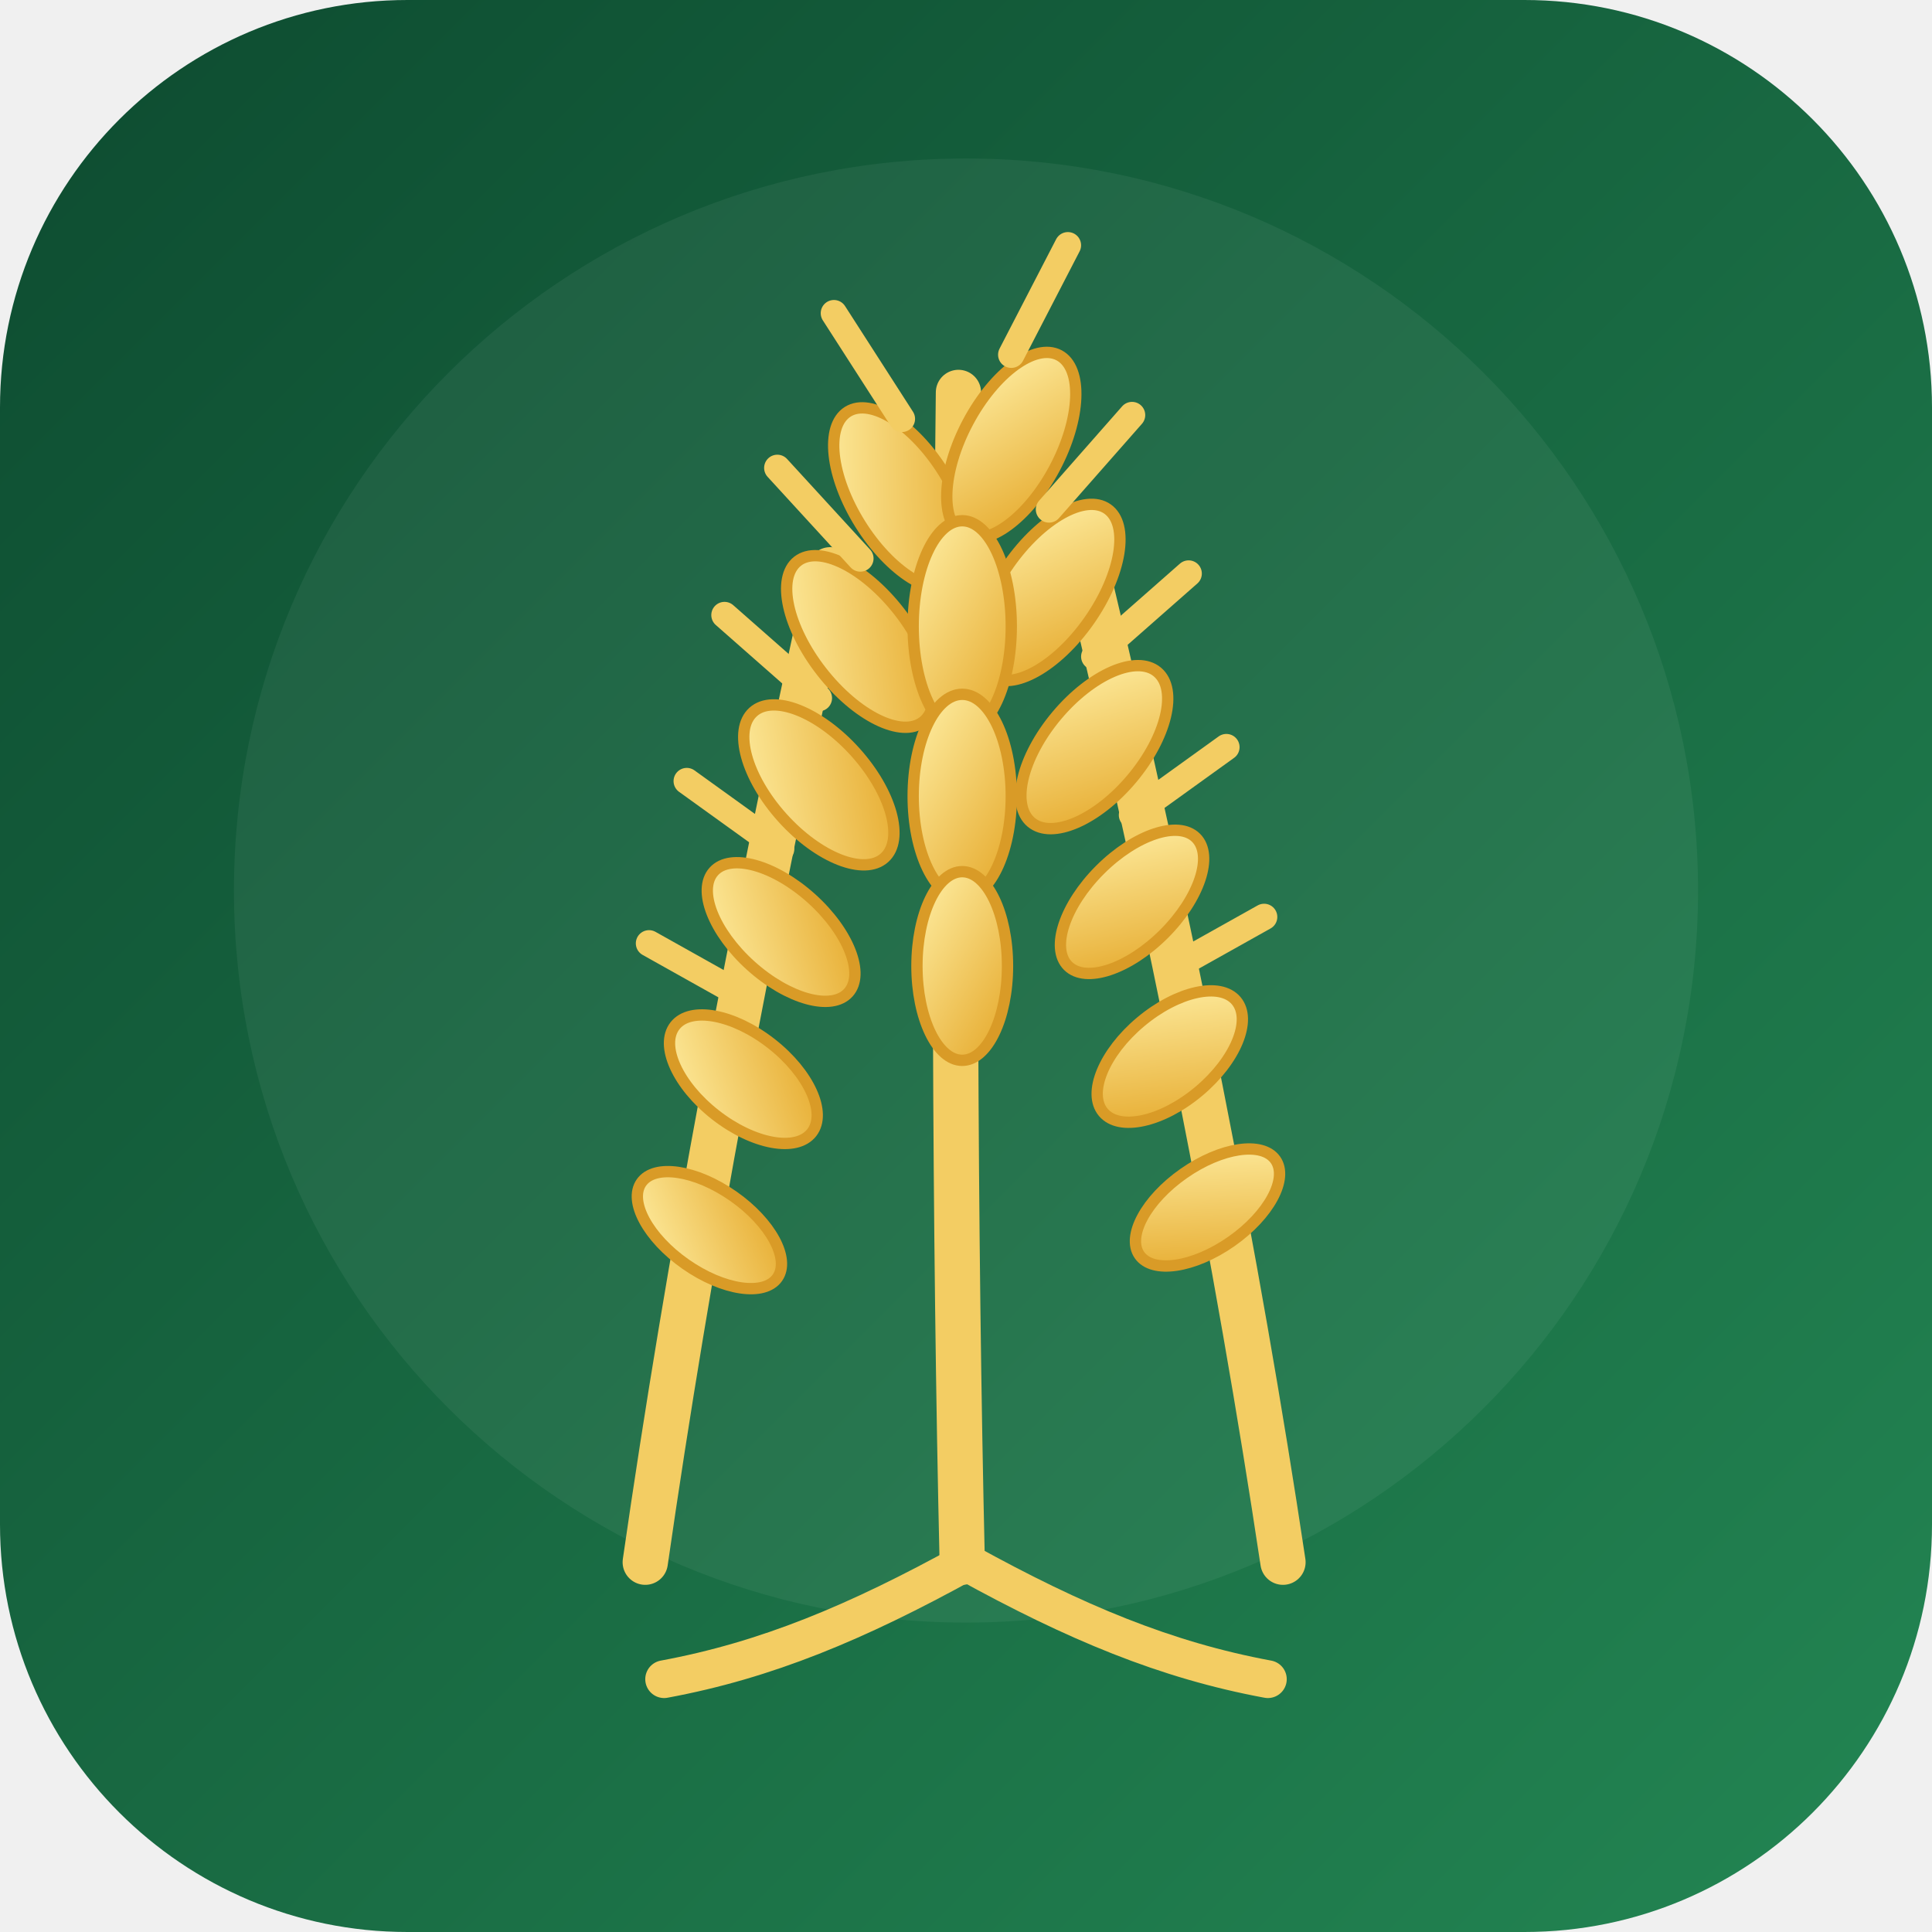
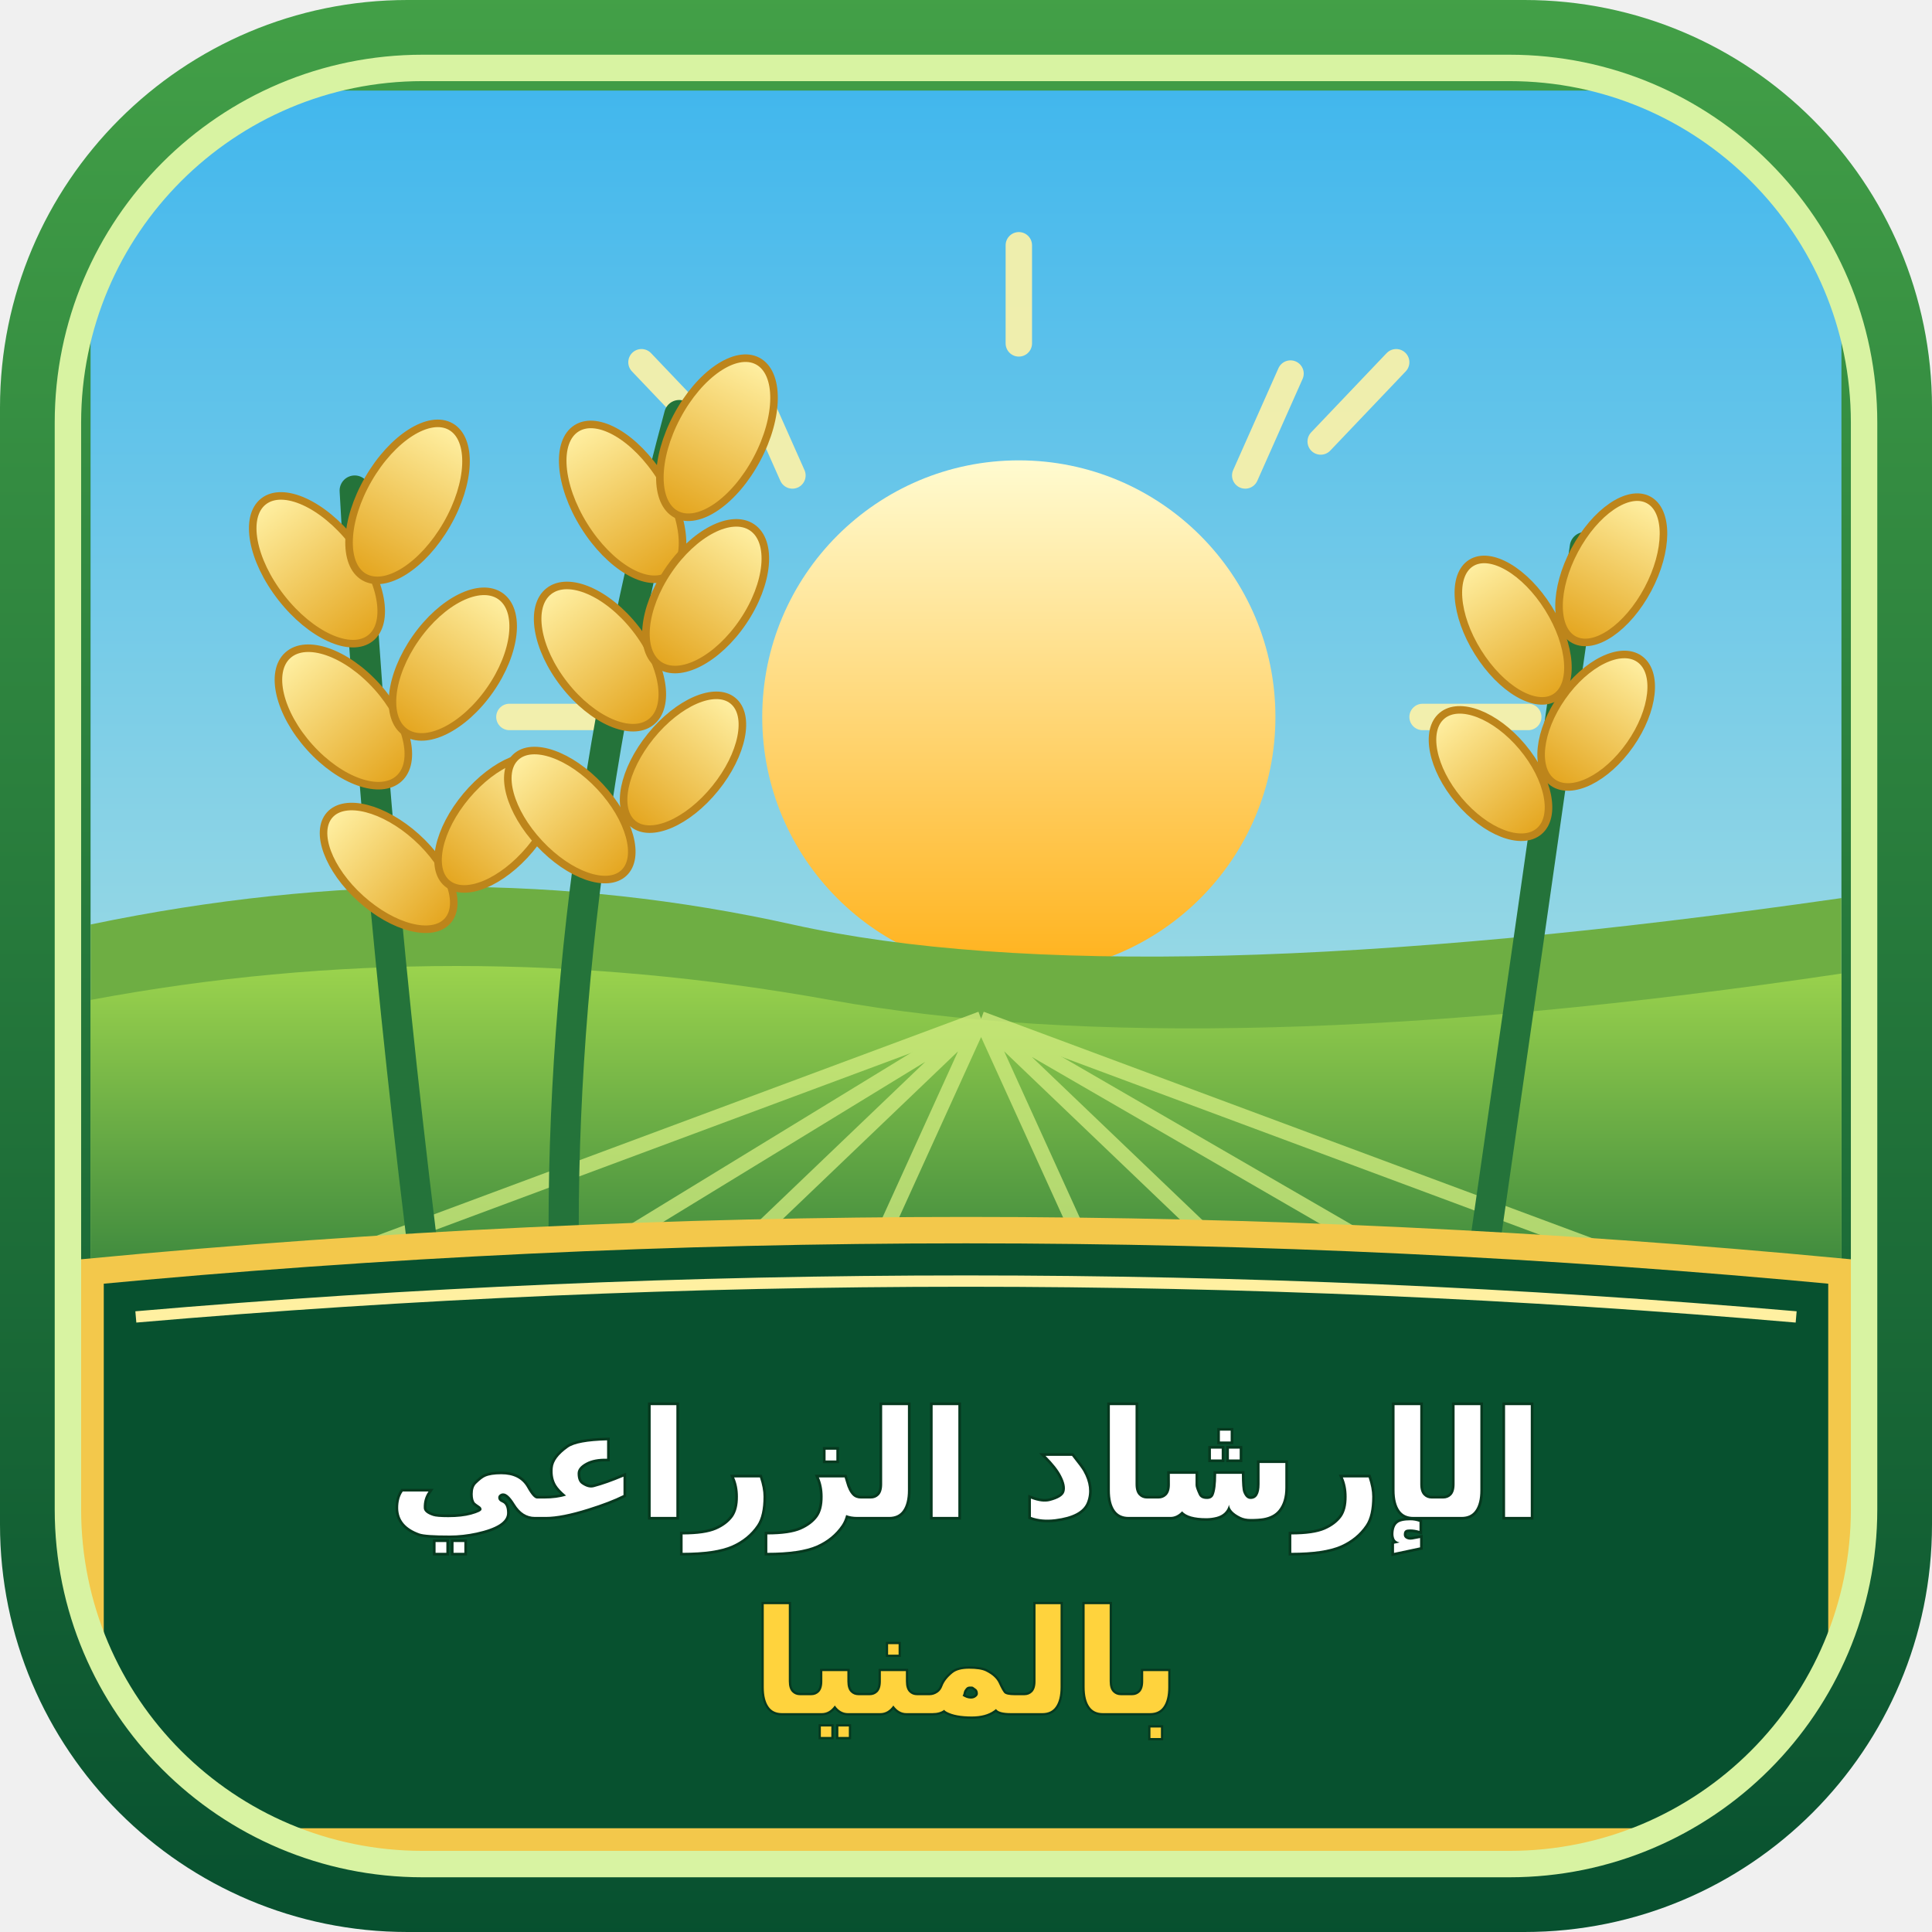
- <svg xmlns="http://www.w3.org/2000/svg" viewBox="0 0 512 512">
+ <svg xmlns="http://www.w3.org/2000/svg" viewBox="0 0 512 512" role="img" aria-label="الإرشاد الزراعي بالمنيا">
  <defs>
-     <linearGradient id="bg" x1="0" y1="0" x2="1" y2="1">
-       <stop stop-color="#0d4b30" />
-       <stop offset="1" stop-color="#238653" />
+     <linearGradient id="frame" x2="0" y2="1">
+       <stop stop-color="#43a047" />
+       <stop offset="1" stop-color="#07502f" />
    </linearGradient>
-     <linearGradient id="grain" x1="0" y1="0" x2="0.8" y2="1">
-       <stop stop-color="#fff0a6" />
-       <stop offset="1" stop-color="#e7ad32" />
+     <linearGradient id="sky" x2="0" y2="1">
+       <stop stop-color="#42b7ed" />
+       <stop offset="1" stop-color="#e9f8dc" />
    </linearGradient>
+     <linearGradient id="sun" x2="0" y2="1">
+       <stop stop-color="#fffbd0" />
+       <stop offset="1" stop-color="#ffb21c" />
+     </linearGradient>
+     <linearGradient id="field" x2="0" y2="1">
+       <stop stop-color="#9bd34d" />
+       <stop offset="1" stop-color="#176b38" />
+     </linearGradient>
+     <linearGradient id="gold" x2="0" y2="1">
+       <stop stop-color="#fff0a3" />
+       <stop offset="1" stop-color="#e4a51e" />
+     </linearGradient>
+     <clipPath id="clip">
+       <rect x="18" y="18" width="476" height="476" rx="94" />
+     </clipPath>
  </defs>
-   <rect width="512" height="512" rx="108" fill="url(#bg)" />
-   <circle cx="256" cy="236" r="194" fill="#fff" opacity=".055" />
-   <g fill="none" stroke="#f3cd63" stroke-width="12" stroke-linecap="round">
-     <path d="M255 414 Q252 285 254 104" />
-     <path d="M171 414 Q188 296 220 151" />
-     <path d="M340 414 Q322 294 288 151" />
+   <rect width="512" height="512" rx="108" fill="url(#frame)" />
+   <g clip-path="url(#clip)">
+     <rect x="24" y="24" width="464" height="464" fill="url(#sky)" />
+     <circle cx="270" cy="190" r="68" fill="url(#sun)" />
+     <g stroke="#fff3a6" stroke-width="7" stroke-linecap="round" opacity=".9">
+       <path d="M270 91V65M190 117l-20-21M350 117l20-21M163 190h-28M377 190h28M210 126l-12-27M330 126l12-27" />
+     </g>
+     <path d="M24 245 Q120 225 210 245 T488 238 V365 H24Z" fill="#6eae43" />
+     <path d="M24 265 Q120 247 220 265 T488 258 V370 H24Z" fill="url(#field)" />
+     <g fill="none" stroke="#d4ed80" stroke-width="4" opacity=".75">
+       <path d="M260 270L80 380M260 270L145 380M260 270L210 380M260 270L310 380M260 270L375 380M260 270L450 380" />
+       <path d="M260 270L45 350M260 270L475 350" />
+     </g>
+     <g fill="none" stroke="#24733a" stroke-width="8" stroke-linecap="round">
+       <path d="M115 354Q100 240 94 130M150 354Q145 240 180 110M390 354Q405 250 420 145" />
+     </g>
+     <g fill="url(#gold)" stroke="#bd851b" stroke-width="2">
+       <ellipse cx="84" cy="151" rx="12" ry="23" transform="rotate(-38 84 151)" />
+       <ellipse cx="108" cy="133" rx="12" ry="23" transform="rotate(30 108 133)" />
+       <ellipse cx="91" cy="190" rx="12" ry="22" transform="rotate(-42 91 190)" />
+       <ellipse cx="120" cy="176" rx="12" ry="22" transform="rotate(35 120 176)" />
+       <ellipse cx="103" cy="230" rx="11" ry="21" transform="rotate(-48 103 230)" />
+       <ellipse cx="132" cy="218" rx="11" ry="21" transform="rotate(40 132 218)" />
+       <ellipse cx="165" cy="133" rx="12" ry="23" transform="rotate(-32 165 133)" />
+       <ellipse cx="190" cy="116" rx="12" ry="23" transform="rotate(28 190 116)" />
+       <ellipse cx="159" cy="174" rx="12" ry="22" transform="rotate(-38 159 174)" />
+       <ellipse cx="187" cy="158" rx="12" ry="22" transform="rotate(34 187 158)" />
+       <ellipse cx="151" cy="216" rx="11" ry="21" transform="rotate(-43 151 216)" />
+       <ellipse cx="181" cy="202" rx="11" ry="21" transform="rotate(39 181 202)" />
+       <ellipse cx="401" cy="167" rx="11" ry="21" transform="rotate(-32 401 167)" />
+       <ellipse cx="427" cy="151" rx="11" ry="21" transform="rotate(28 427 151)" />
+       <ellipse cx="395" cy="205" rx="11" ry="20" transform="rotate(-40 395 205)" />
+       <ellipse cx="423" cy="191" rx="11" ry="20" transform="rotate(35 423 191)" />
+     </g>
+     <path d="M24 337 Q256 315 488 337 V488 H24Z" fill="#07512f" stroke="#f3c84b" stroke-width="7" />
+     <path d="M36 349 Q256 330 476 349" fill="none" stroke="#fff0a1" stroke-width="3" />
+     <text x="256" y="402" text-anchor="middle" direction="rtl" unicode-bidi="plaintext" font-family="Tahoma,Arial,sans-serif" font-size="39" font-weight="bold" fill="#fff" stroke="#06391f" stroke-width="1.4" paint-order="stroke">الإرشاد الزراعي</text>
+     <text x="256" y="454" text-anchor="middle" direction="rtl" unicode-bidi="plaintext" font-family="Tahoma,Arial,sans-serif" font-size="38" font-weight="bold" fill="#ffd33d" stroke="#06391f" stroke-width="1.2" paint-order="stroke">بالمنيا</text>
  </g>
-   <g fill="url(#grain)" stroke="#d99b27" stroke-width="3">
-     <ellipse cx="239" cy="132" rx="13" ry="27" transform="rotate(-32 239 132)" />
-     <ellipse cx="268" cy="118" rx="13" ry="27" transform="rotate(28 268 118)" />
-     <ellipse cx="228" cy="170" rx="13" ry="27" transform="rotate(-38 228 170)" />
-     <ellipse cx="278" cy="157" rx="13" ry="27" transform="rotate(35 278 157)" />
-     <ellipse cx="217" cy="208" rx="13" ry="26" transform="rotate(-42 217 208)" />
-     <ellipse cx="290" cy="198" rx="13" ry="26" transform="rotate(40 290 198)" />
-     <ellipse cx="207" cy="247" rx="12" ry="24" transform="rotate(-48 207 247)" />
-     <ellipse cx="300" cy="239" rx="12" ry="24" transform="rotate(45 300 239)" />
-     <ellipse cx="197" cy="286" rx="12" ry="23" transform="rotate(-52 197 286)" />
-     <ellipse cx="310" cy="280" rx="12" ry="23" transform="rotate(50 310 280)" />
-     <ellipse cx="188" cy="326" rx="11" ry="22" transform="rotate(-55 188 326)" />
-     <ellipse cx="320" cy="320" rx="11" ry="22" transform="rotate(55 320 320)" />
-     <ellipse cx="255" cy="166" rx="13" ry="28" />
-     <ellipse cx="255" cy="211" rx="13" ry="27" />
-     <ellipse cx="255" cy="256" rx="12" ry="25" />
-   </g>
-   <g fill="none" stroke="#f3cd63" stroke-width="7" stroke-linecap="round">
-     <path d="M239 111l-18-28M268 94l15-29M228 148l-22-24M278 135l22-25M217 185l-25-22M290 174l25-22M207 225l-25-18M300 216l25-18M197 264l-25-14M310 257l25-14" />
-   </g>
-   <path d="M256 414c-29 16-53 26-80 31M256 414c29 16 53 26 80 31" fill="none" stroke="#f3cd63" stroke-width="10" stroke-linecap="round" />
+   <rect x="18" y="18" width="476" height="476" rx="94" fill="none" stroke="#d8f3a2" stroke-width="7" />
</svg>
